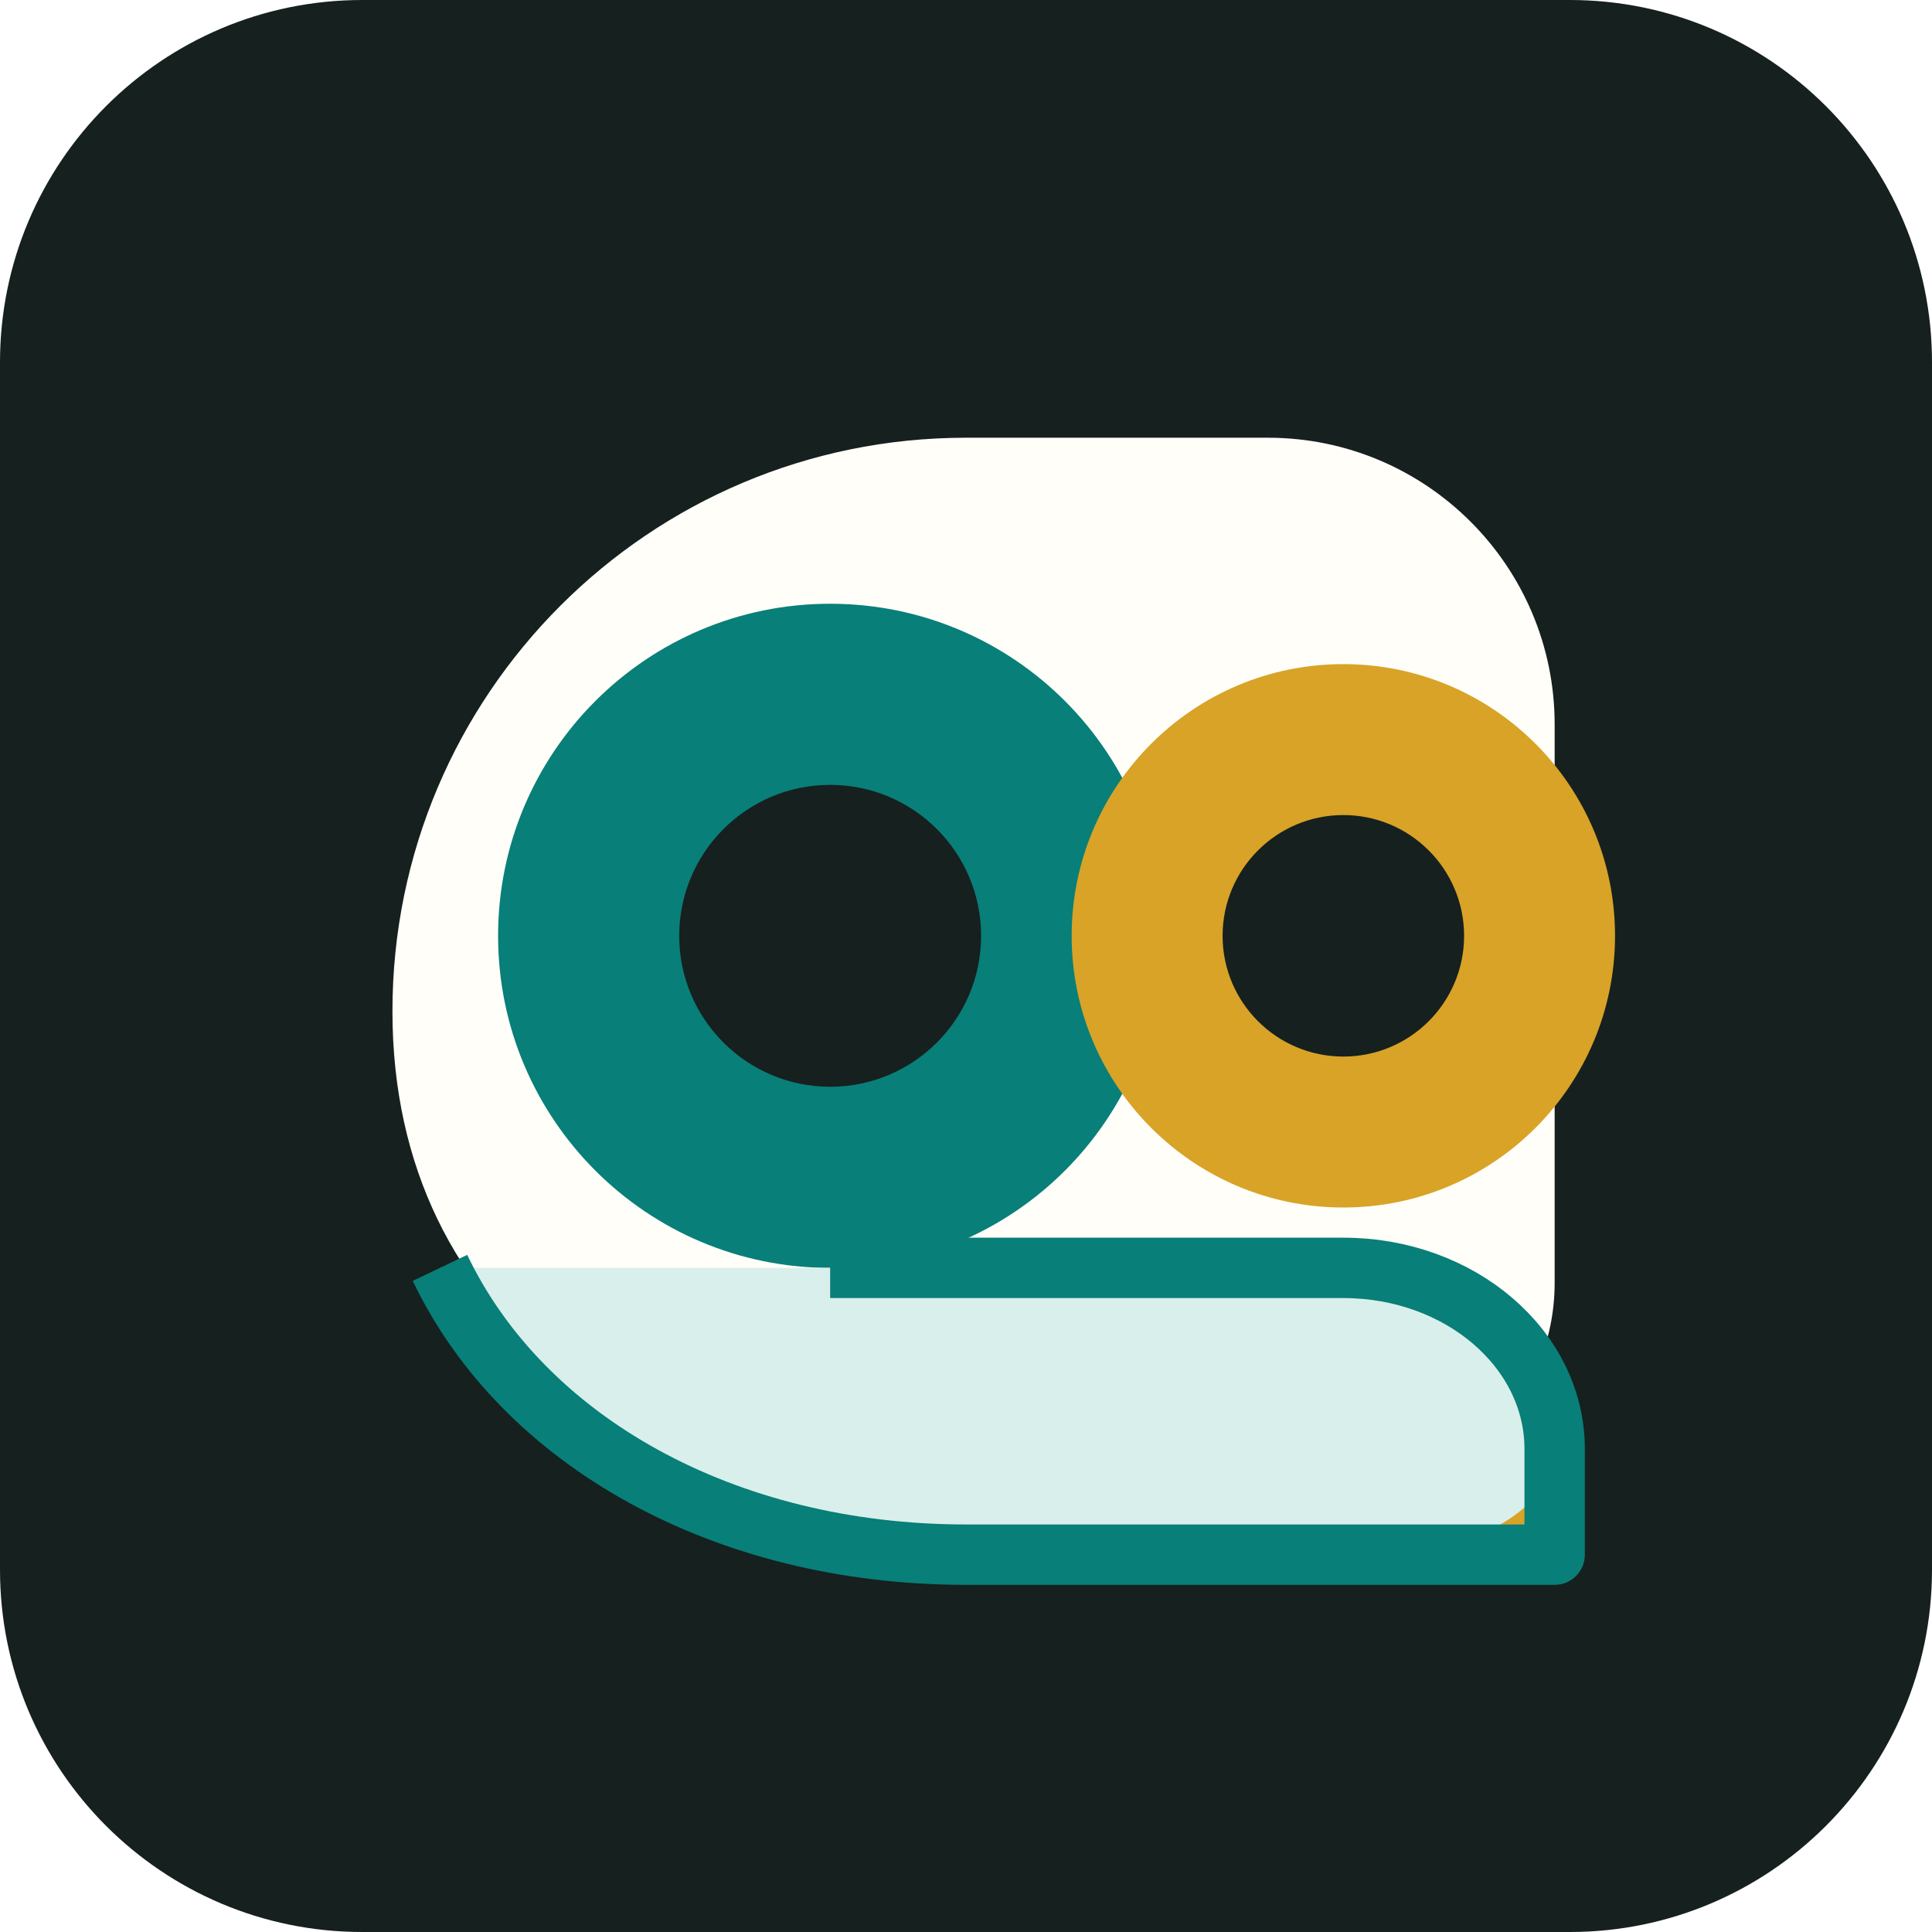
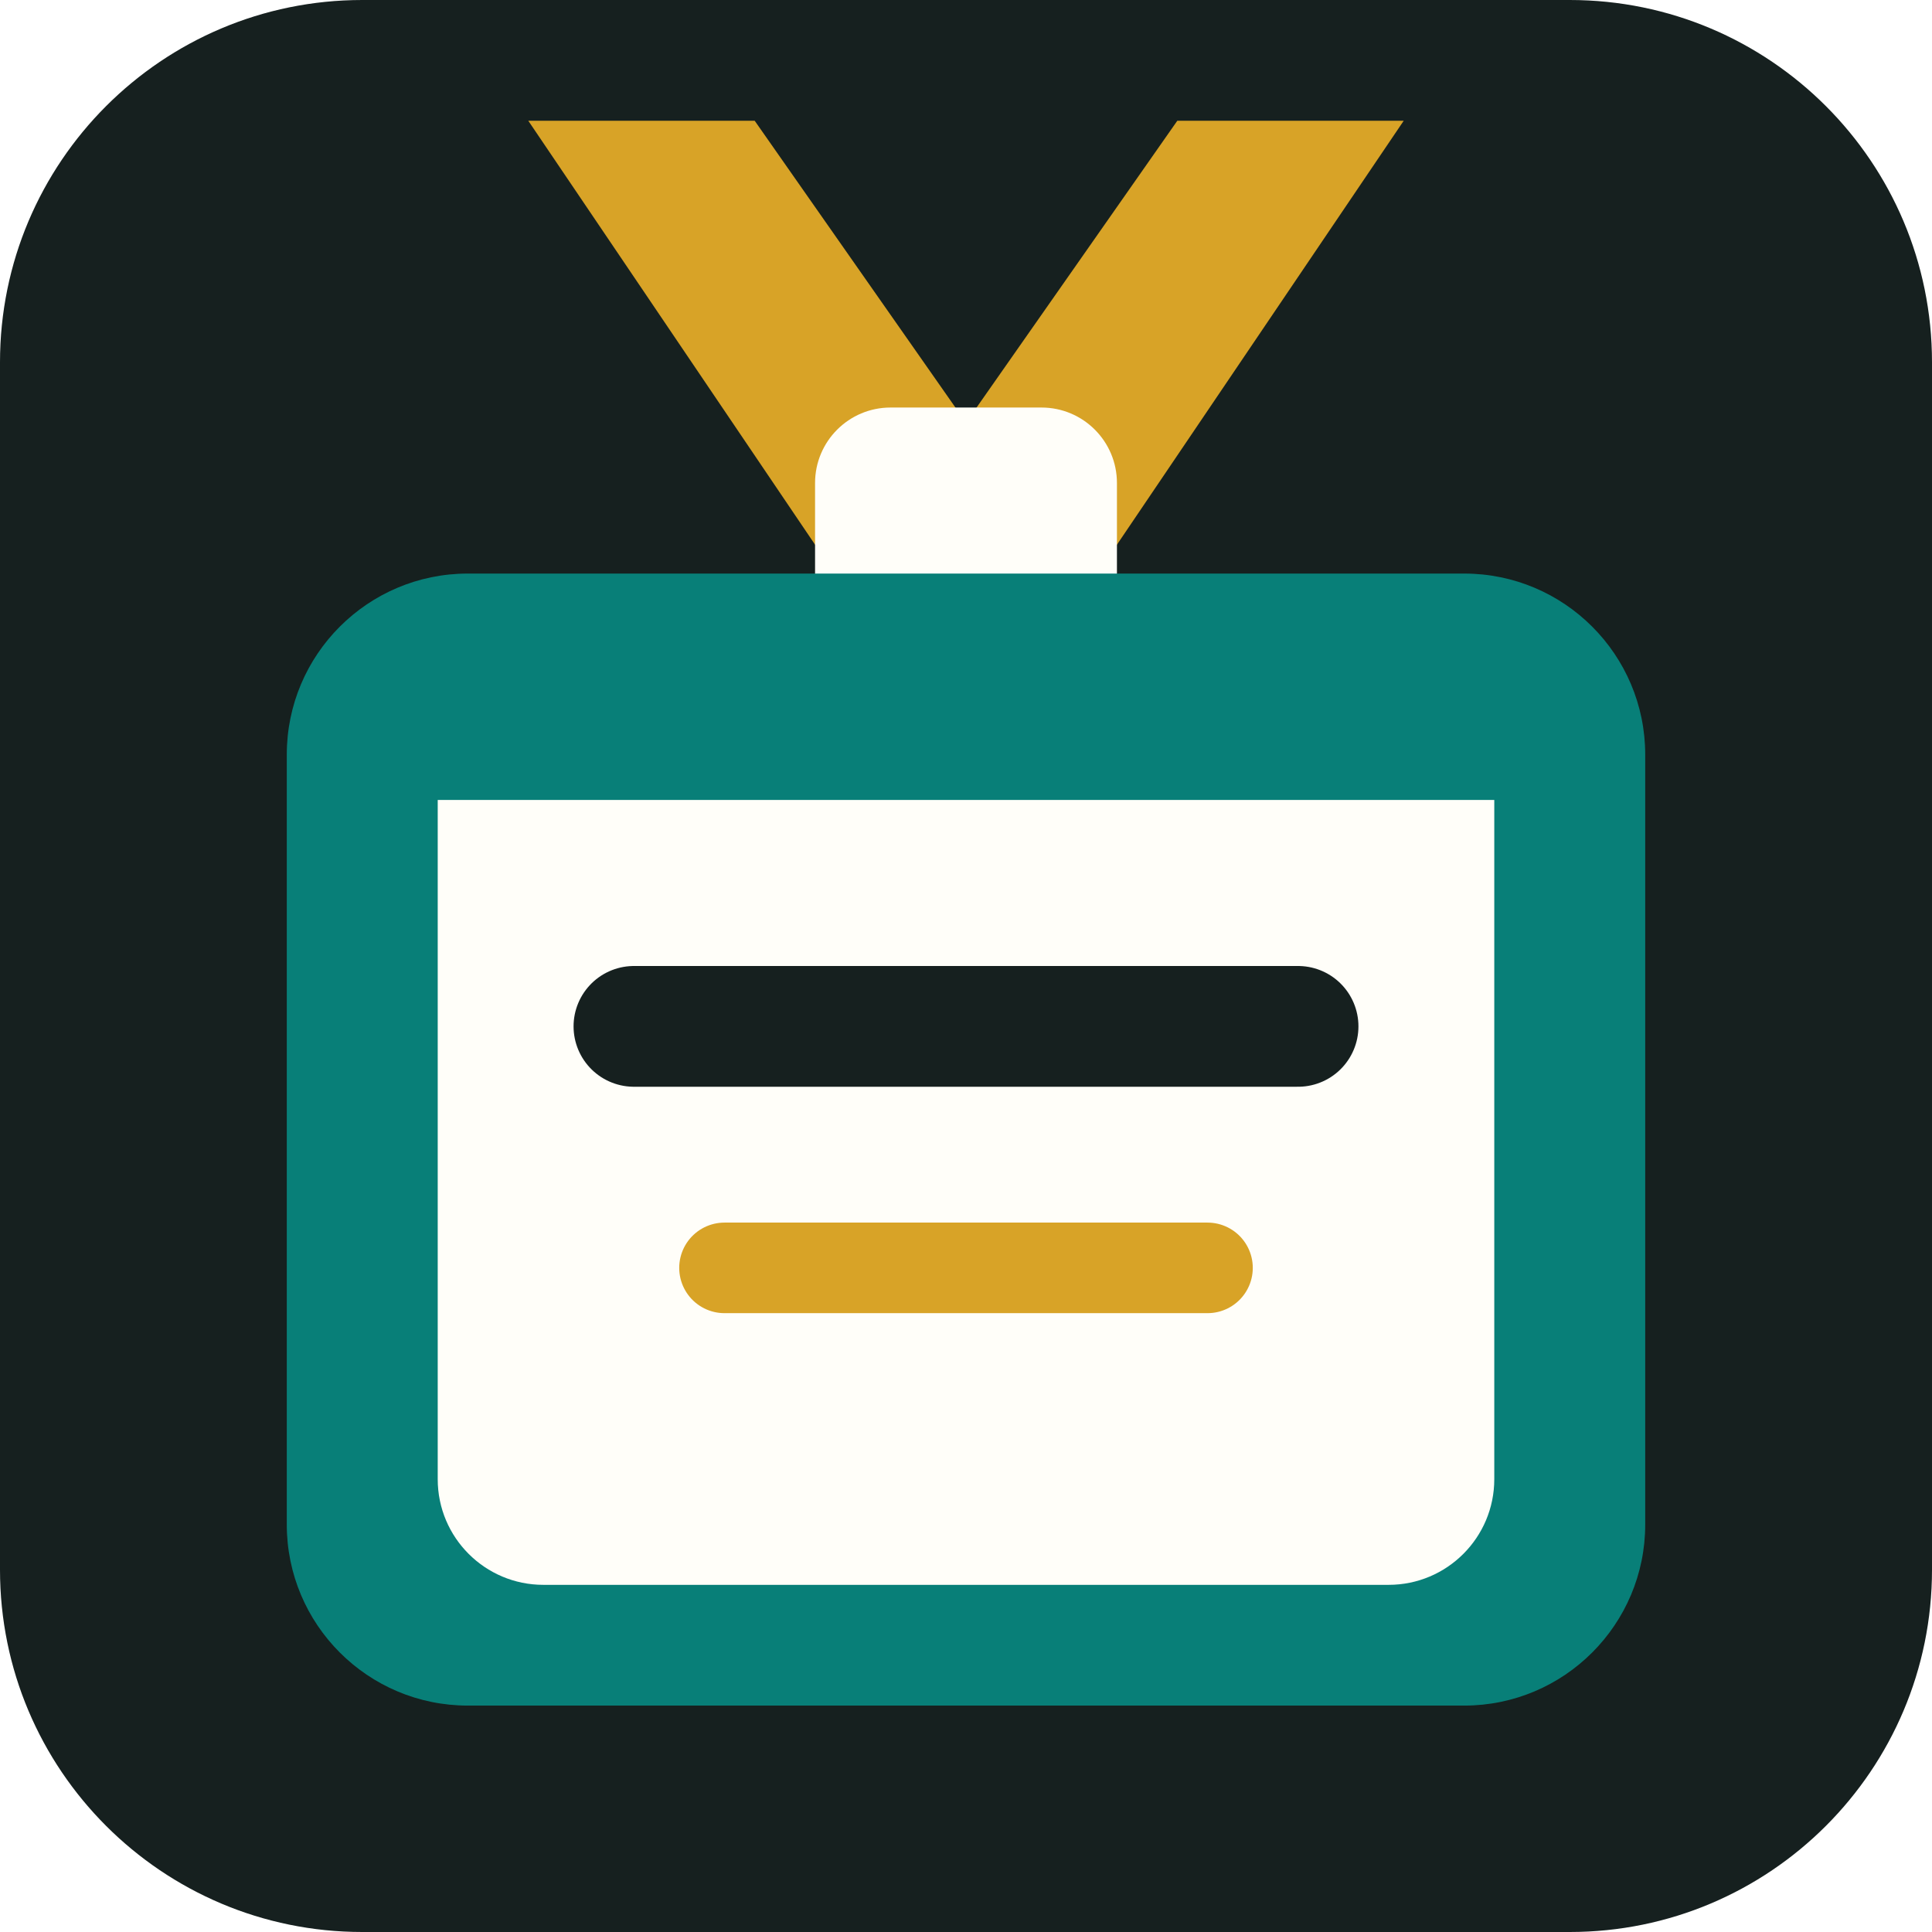
<svg xmlns="http://www.w3.org/2000/svg" viewBox="0 0 128 128" role="img" aria-labelledby="title description">
  <rect width="128" height="128" rx="24" fill="#16201f" />
-   <path d="M26 67c0-20.99 17.01-38 38-38h20c10.49 0 19 8.51 19 19v37c0 7.73-6.27 14-14 14H64c-20.99 0-38-11.19-38-32Z" fill="#fffef9" />
-   <circle cx="55" cy="62" r="22" fill="#087f78" />
-   <circle cx="55" cy="62" r="10" fill="#16201f" />
-   <circle cx="89" cy="62" r="18" fill="#d8a327" />
-   <circle cx="89" cy="62" r="8" fill="#16201f" />
-   <path d="M55 84h36c6.63 0 12 5.37 12 12v7H64c-16.02 0-29.37-7.53-34.85-19H55Z" fill="#d9efeb" />
-   <path d="M103 96v7H91c6.63 0 12-3.13 12-7Z" fill="#d8a327" />
-   <path d="M55 84h34c7.73 0 14 5.37 14 12v7H64c-16.02 0-29.37-7.53-34.85-19" fill="none" stroke="#087f78" stroke-width="4" stroke-linejoin="round" />
+   <path d="M35 8h15l14 20L78 8h15L70 42H58Z" fill="#d8a327" />
+   <rect x="54" y="27" width="20" height="16" rx="5" fill="#fffef9" />
+   <path d="M31 38h66a12 12 0 0 1 12 12v51a12 12 0 0 1-12 12H31a12 12 0 0 1-12-12V50a12 12 0 0 1 12-12Z" fill="#087f78" />
+   <path d="M29 53h70v45a7 7 0 0 1-7 7H36a7 7 0 0 1-7-7V53Z" fill="#fffef9" />
+   <path d="M42 68h44" stroke="#16201f" stroke-width="8" stroke-linecap="round" />
+   <path d="M48 84h32" stroke="#d8a327" stroke-width="6" stroke-linecap="round" />
</svg>
